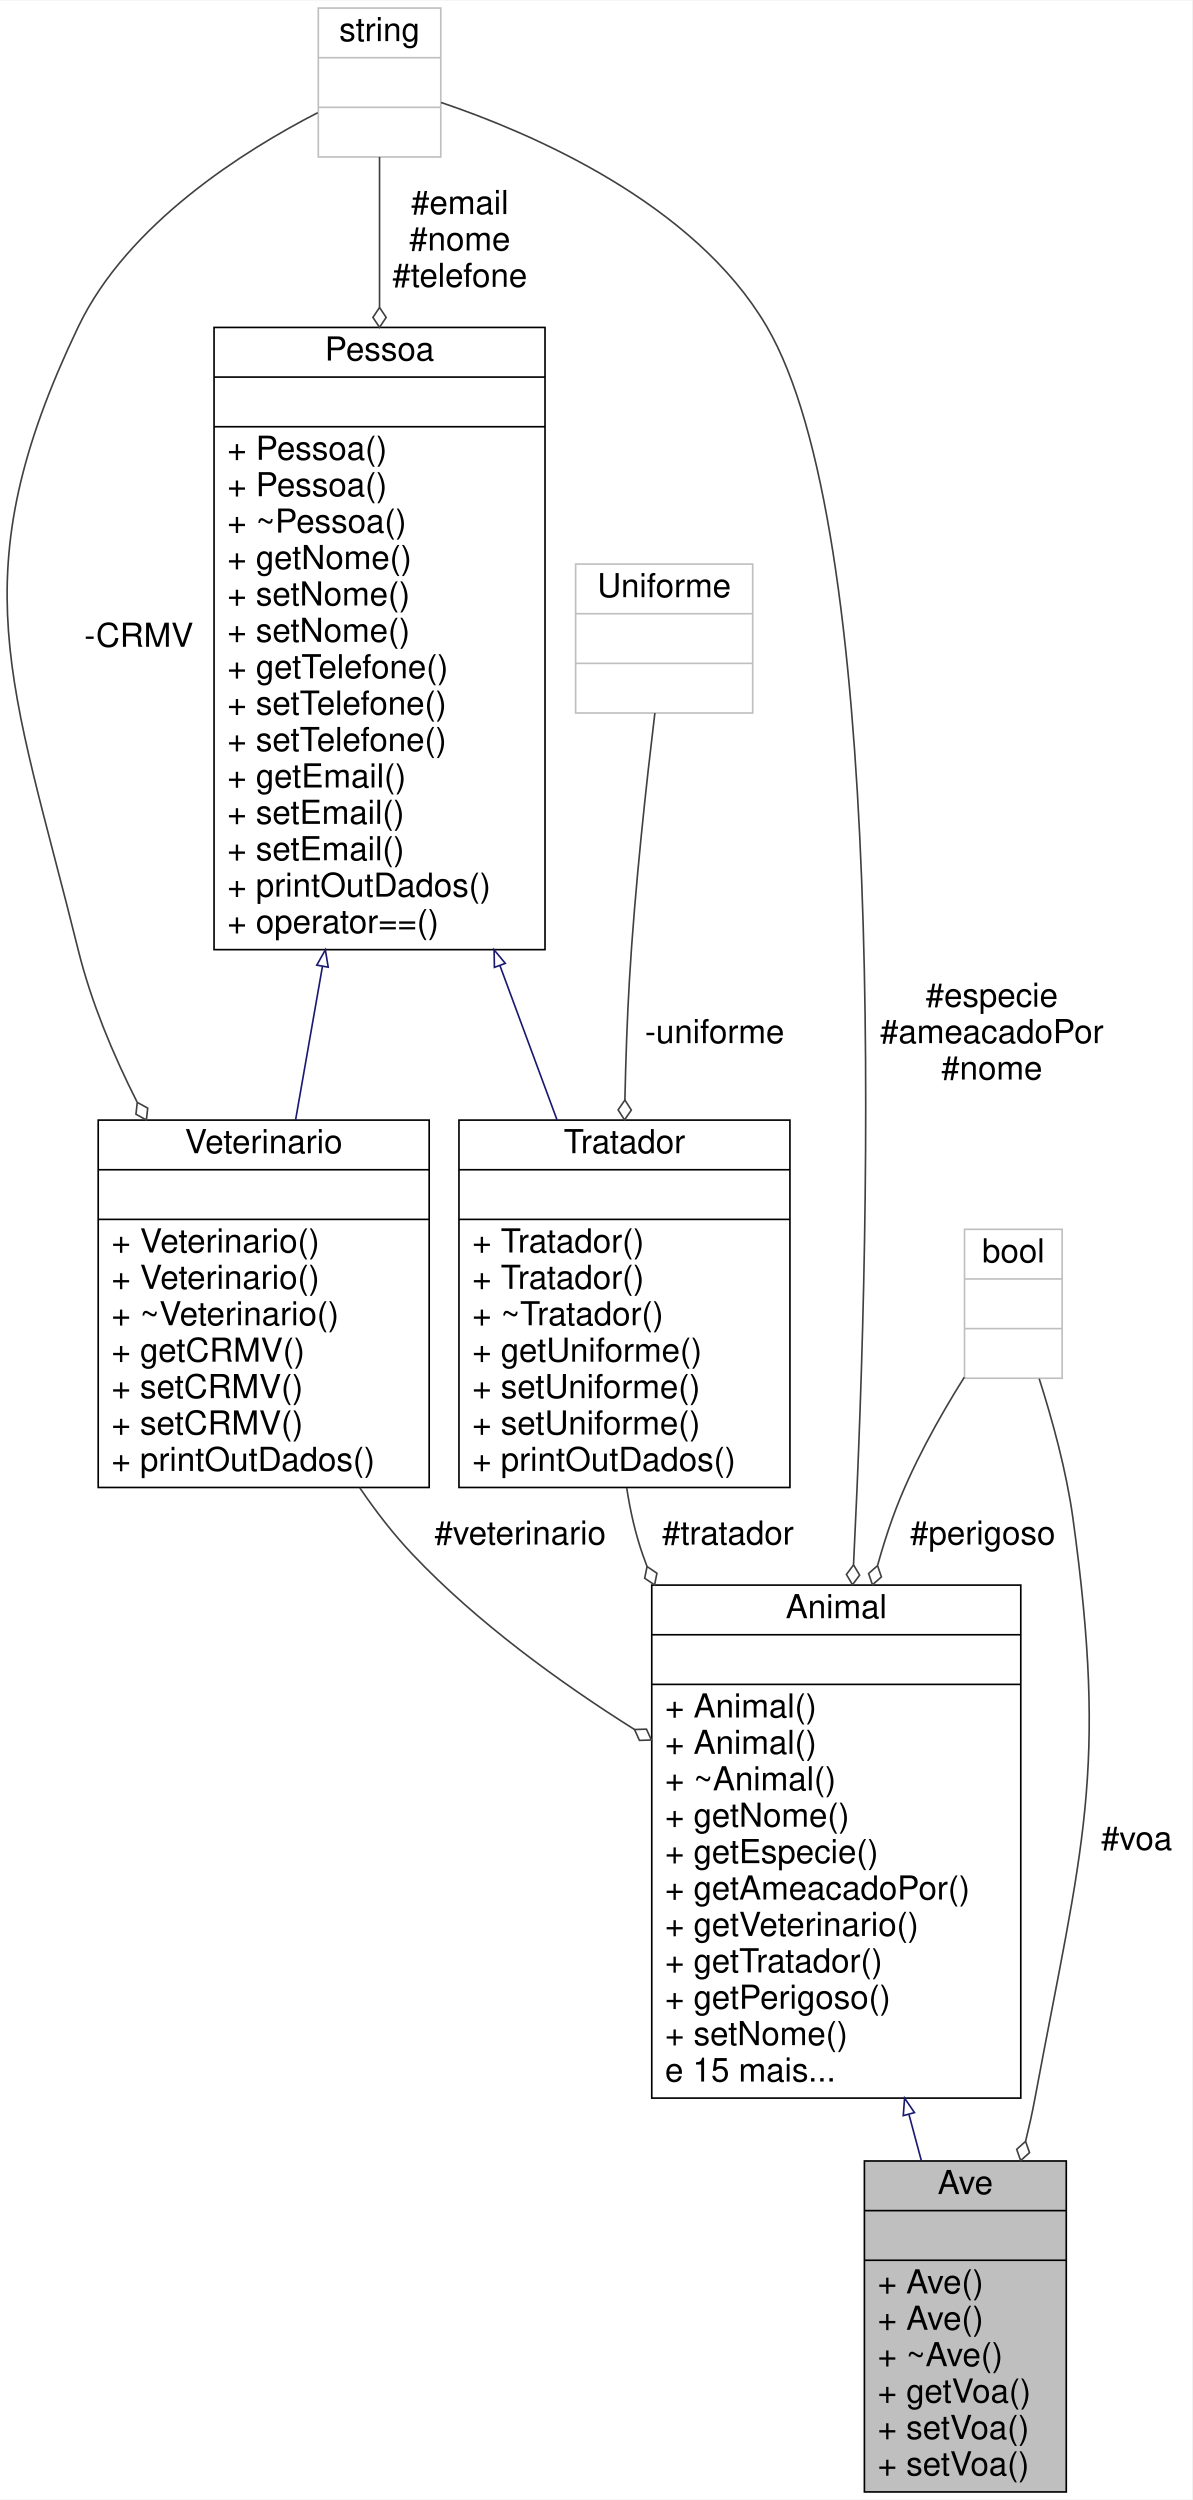
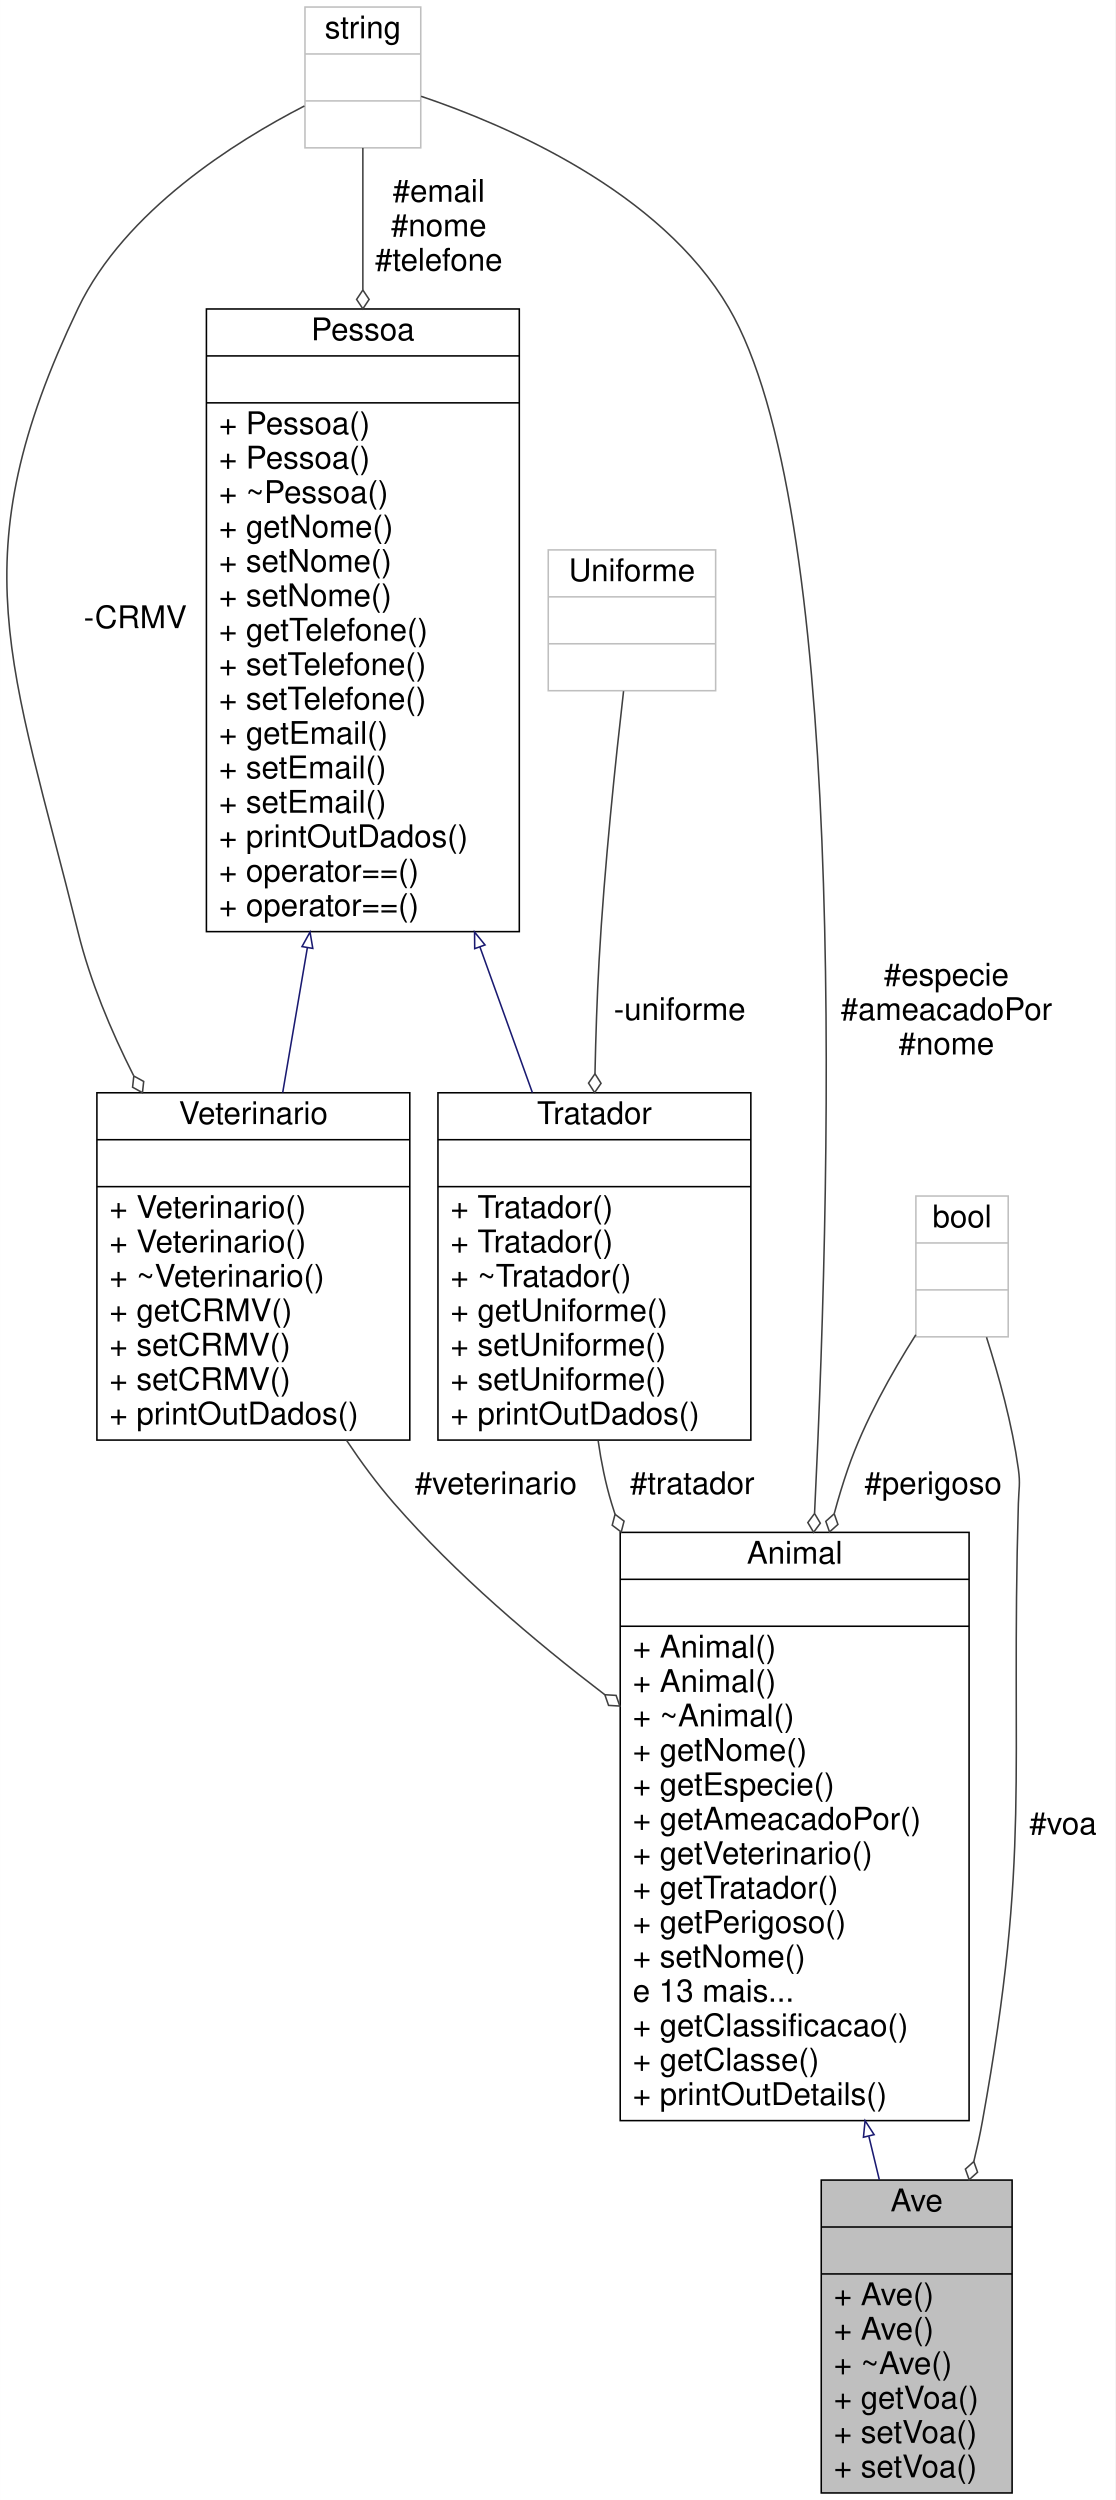
- <svg xmlns="http://www.w3.org/2000/svg" xmlns:xlink="http://www.w3.org/1999/xlink" width="720pt" height="1510pt" viewBox="0.00 0.00 720.35 1510.00">
-   <g id="graph0" class="graph" transform="scale(1 1) rotate(0) translate(4 1506)">
-     <polygon fill="white" stroke="transparent" points="-4,4 -4,-1506 716.35,-1506 716.35,4 -4,4" />
+ <svg xmlns="http://www.w3.org/2000/svg" xmlns:xlink="http://www.w3.org/1999/xlink" width="713pt" height="1598pt" viewBox="0.00 0.00 712.88 1598.00">
+   <g id="graph0" class="graph" transform="scale(1 1) rotate(0) translate(4 1594)">
+     <polygon fill="white" stroke="transparent" points="-4,4 -4,-1594 708.88,-1594 708.88,4 -4,4" />
    <g id="node1" class="node">
      <g id="a_node1">
        <a xlink:title="Classificação base para Aves.">
-           <polygon fill="#bfbfbf" stroke="black" points="518.35,-0.5 518.35,-200.5 640.35,-200.5 640.35,-0.5 518.35,-0.5" />
-           <text text-anchor="middle" x="579.35" y="-180.5" font-family="Helvetica,sans-Serif" font-size="20.00">Ave</text>
-           <polyline fill="none" stroke="black" points="518.35,-170.5 640.35,-170.5 " />
-           <text text-anchor="middle" x="579.35" y="-150.5" font-family="Helvetica,sans-Serif" font-size="20.00"> </text>
-           <polyline fill="none" stroke="black" points="518.35,-140.5 640.35,-140.5 " />
-           <text text-anchor="start" x="526.35" y="-120.5" font-family="Helvetica,sans-Serif" font-size="20.00">+ Ave()</text>
-           <text text-anchor="start" x="526.35" y="-98.5" font-family="Helvetica,sans-Serif" font-size="20.00">+ Ave()</text>
-           <text text-anchor="start" x="526.35" y="-76.5" font-family="Helvetica,sans-Serif" font-size="20.00">+ ~Ave()</text>
-           <text text-anchor="start" x="526.35" y="-54.5" font-family="Helvetica,sans-Serif" font-size="20.00">+ getVoa()</text>
-           <text text-anchor="start" x="526.35" y="-32.5" font-family="Helvetica,sans-Serif" font-size="20.00">+ setVoa()</text>
-           <text text-anchor="start" x="526.35" y="-10.5" font-family="Helvetica,sans-Serif" font-size="20.00">+ setVoa()</text>
+           <polygon fill="#bfbfbf" stroke="black" points="520.88,-0.5 520.88,-200.5 642.88,-200.5 642.88,-0.5 520.88,-0.5" />
+           <text text-anchor="middle" x="581.88" y="-180.5" font-family="Helvetica,sans-Serif" font-size="20.00">Ave</text>
+           <polyline fill="none" stroke="black" points="520.88,-170.5 642.88,-170.5 " />
+           <text text-anchor="middle" x="581.88" y="-150.5" font-family="Helvetica,sans-Serif" font-size="20.00"> </text>
+           <polyline fill="none" stroke="black" points="520.88,-140.5 642.88,-140.5 " />
+           <text text-anchor="start" x="528.88" y="-120.5" font-family="Helvetica,sans-Serif" font-size="20.00">+ Ave()</text>
+           <text text-anchor="start" x="528.88" y="-98.5" font-family="Helvetica,sans-Serif" font-size="20.00">+ Ave()</text>
+           <text text-anchor="start" x="528.88" y="-76.5" font-family="Helvetica,sans-Serif" font-size="20.00">+ ~Ave()</text>
+           <text text-anchor="start" x="528.88" y="-54.5" font-family="Helvetica,sans-Serif" font-size="20.00">+ getVoa()</text>
+           <text text-anchor="start" x="528.88" y="-32.5" font-family="Helvetica,sans-Serif" font-size="20.00">+ setVoa()</text>
+           <text text-anchor="start" x="528.88" y="-10.5" font-family="Helvetica,sans-Serif" font-size="20.00">+ setVoa()</text>
        </a>
      </g>
    </g>
    <g id="node2" class="node">
      <g id="a_node2">
        <a xlink:href="classAnimal.html" target="_top" xlink:title="Implementação base para o cadastro de animais.">
-           <polygon fill="white" stroke="black" points="389.85,-238.5 389.85,-548.5 612.85,-548.5 612.85,-238.5 389.85,-238.5" />
-           <text text-anchor="middle" x="501.35" y="-528.5" font-family="Helvetica,sans-Serif" font-size="20.00">Animal</text>
-           <polyline fill="none" stroke="black" points="389.85,-518.5 612.85,-518.5 " />
-           <text text-anchor="middle" x="501.35" y="-498.5" font-family="Helvetica,sans-Serif" font-size="20.00"> </text>
-           <polyline fill="none" stroke="black" points="389.85,-488.5 612.85,-488.5 " />
-           <text text-anchor="start" x="397.85" y="-468.5" font-family="Helvetica,sans-Serif" font-size="20.00">+ Animal()</text>
-           <text text-anchor="start" x="397.85" y="-446.5" font-family="Helvetica,sans-Serif" font-size="20.00">+ Animal()</text>
-           <text text-anchor="start" x="397.85" y="-424.5" font-family="Helvetica,sans-Serif" font-size="20.00">+ ~Animal()</text>
-           <text text-anchor="start" x="397.85" y="-402.5" font-family="Helvetica,sans-Serif" font-size="20.00">+ getNome()</text>
-           <text text-anchor="start" x="397.85" y="-380.5" font-family="Helvetica,sans-Serif" font-size="20.00">+ getEspecie()</text>
-           <text text-anchor="start" x="397.85" y="-358.5" font-family="Helvetica,sans-Serif" font-size="20.00">+ getAmeacadoPor()</text>
-           <text text-anchor="start" x="397.85" y="-336.5" font-family="Helvetica,sans-Serif" font-size="20.00">+ getVeterinario()</text>
-           <text text-anchor="start" x="397.85" y="-314.5" font-family="Helvetica,sans-Serif" font-size="20.00">+ getTratador()</text>
-           <text text-anchor="start" x="397.85" y="-292.5" font-family="Helvetica,sans-Serif" font-size="20.00">+ getPerigoso()</text>
-           <text text-anchor="start" x="397.85" y="-270.5" font-family="Helvetica,sans-Serif" font-size="20.00">+ setNome()</text>
-           <text text-anchor="start" x="397.85" y="-248.5" font-family="Helvetica,sans-Serif" font-size="20.00">e 15 mais...</text>
+           <polygon fill="white" stroke="black" points="392.38,-238.5 392.38,-614.5 615.38,-614.5 615.38,-238.5 392.38,-238.5" />
+           <text text-anchor="middle" x="503.88" y="-594.5" font-family="Helvetica,sans-Serif" font-size="20.00">Animal</text>
+           <polyline fill="none" stroke="black" points="392.38,-584.5 615.38,-584.5 " />
+           <text text-anchor="middle" x="503.88" y="-564.5" font-family="Helvetica,sans-Serif" font-size="20.00"> </text>
+           <polyline fill="none" stroke="black" points="392.38,-554.5 615.38,-554.5 " />
+           <text text-anchor="start" x="400.38" y="-534.5" font-family="Helvetica,sans-Serif" font-size="20.00">+ Animal()</text>
+           <text text-anchor="start" x="400.38" y="-512.5" font-family="Helvetica,sans-Serif" font-size="20.00">+ Animal()</text>
+           <text text-anchor="start" x="400.38" y="-490.5" font-family="Helvetica,sans-Serif" font-size="20.00">+ ~Animal()</text>
+           <text text-anchor="start" x="400.38" y="-468.5" font-family="Helvetica,sans-Serif" font-size="20.00">+ getNome()</text>
+           <text text-anchor="start" x="400.38" y="-446.5" font-family="Helvetica,sans-Serif" font-size="20.00">+ getEspecie()</text>
+           <text text-anchor="start" x="400.38" y="-424.5" font-family="Helvetica,sans-Serif" font-size="20.00">+ getAmeacadoPor()</text>
+           <text text-anchor="start" x="400.38" y="-402.5" font-family="Helvetica,sans-Serif" font-size="20.00">+ getVeterinario()</text>
+           <text text-anchor="start" x="400.38" y="-380.5" font-family="Helvetica,sans-Serif" font-size="20.00">+ getTratador()</text>
+           <text text-anchor="start" x="400.38" y="-358.5" font-family="Helvetica,sans-Serif" font-size="20.00">+ getPerigoso()</text>
+           <text text-anchor="start" x="400.38" y="-336.5" font-family="Helvetica,sans-Serif" font-size="20.00">+ setNome()</text>
+           <text text-anchor="start" x="400.38" y="-314.5" font-family="Helvetica,sans-Serif" font-size="20.00">e 13 mais...</text>
+           <text text-anchor="start" x="400.38" y="-292.5" font-family="Helvetica,sans-Serif" font-size="20.00">+ getClassificacao()</text>
+           <text text-anchor="start" x="400.38" y="-270.5" font-family="Helvetica,sans-Serif" font-size="20.00">+ getClasse()</text>
+           <text text-anchor="start" x="400.38" y="-248.5" font-family="Helvetica,sans-Serif" font-size="20.00">+ printOutDetails()</text>
        </a>
      </g>
    </g>
    <g id="edge1" class="edge">
-       <path fill="none" stroke="midnightblue" d="M545.29,-228.59C547.82,-219.13 550.33,-209.78 552.76,-200.7" />
-       <polygon fill="none" stroke="midnightblue" points="541.84,-227.91 542.64,-238.48 548.6,-229.73 541.84,-227.91" />
+       <path fill="none" stroke="midnightblue" d="M551.31,-228.5C553.59,-219.02 555.83,-209.71 558,-200.7" />
+       <polygon fill="none" stroke="midnightblue" points="547.85,-227.89 548.91,-238.44 554.66,-229.53 547.85,-227.89" />
    </g>
    <g id="node3" class="node">
      <g id="a_node3">
        <a xlink:href="classTratador.html" target="_top" xlink:title="Implementação dos tratadores.">
-           <polygon fill="white" stroke="black" points="273.35,-607.5 273.35,-829.5 473.35,-829.5 473.35,-607.5 273.35,-607.5" />
-           <text text-anchor="middle" x="373.35" y="-809.5" font-family="Helvetica,sans-Serif" font-size="20.00">Tratador</text>
-           <polyline fill="none" stroke="black" points="273.35,-799.5 473.35,-799.5 " />
-           <text text-anchor="middle" x="373.35" y="-779.5" font-family="Helvetica,sans-Serif" font-size="20.00"> </text>
-           <polyline fill="none" stroke="black" points="273.35,-769.5 473.35,-769.5 " />
-           <text text-anchor="start" x="281.35" y="-749.5" font-family="Helvetica,sans-Serif" font-size="20.00">+ Tratador()</text>
-           <text text-anchor="start" x="281.35" y="-727.5" font-family="Helvetica,sans-Serif" font-size="20.00">+ Tratador()</text>
-           <text text-anchor="start" x="281.35" y="-705.5" font-family="Helvetica,sans-Serif" font-size="20.00">+ ~Tratador()</text>
-           <text text-anchor="start" x="281.35" y="-683.5" font-family="Helvetica,sans-Serif" font-size="20.00">+ getUniforme()</text>
-           <text text-anchor="start" x="281.35" y="-661.5" font-family="Helvetica,sans-Serif" font-size="20.00">+ setUniforme()</text>
-           <text text-anchor="start" x="281.35" y="-639.5" font-family="Helvetica,sans-Serif" font-size="20.00">+ setUniforme()</text>
-           <text text-anchor="start" x="281.35" y="-617.5" font-family="Helvetica,sans-Serif" font-size="20.00">+ printOutDados()</text>
+           <polygon fill="white" stroke="black" points="275.88,-673.5 275.88,-895.5 475.88,-895.5 475.88,-673.5 275.88,-673.5" />
+           <text text-anchor="middle" x="375.88" y="-875.5" font-family="Helvetica,sans-Serif" font-size="20.00">Tratador</text>
+           <polyline fill="none" stroke="black" points="275.88,-865.5 475.88,-865.5 " />
+           <text text-anchor="middle" x="375.88" y="-845.5" font-family="Helvetica,sans-Serif" font-size="20.00"> </text>
+           <polyline fill="none" stroke="black" points="275.88,-835.5 475.88,-835.5 " />
+           <text text-anchor="start" x="283.88" y="-815.5" font-family="Helvetica,sans-Serif" font-size="20.00">+ Tratador()</text>
+           <text text-anchor="start" x="283.88" y="-793.5" font-family="Helvetica,sans-Serif" font-size="20.00">+ Tratador()</text>
+           <text text-anchor="start" x="283.88" y="-771.5" font-family="Helvetica,sans-Serif" font-size="20.00">+ ~Tratador()</text>
+           <text text-anchor="start" x="283.88" y="-749.5" font-family="Helvetica,sans-Serif" font-size="20.00">+ getUniforme()</text>
+           <text text-anchor="start" x="283.88" y="-727.5" font-family="Helvetica,sans-Serif" font-size="20.00">+ setUniforme()</text>
+           <text text-anchor="start" x="283.88" y="-705.5" font-family="Helvetica,sans-Serif" font-size="20.00">+ setUniforme()</text>
+           <text text-anchor="start" x="283.88" y="-683.5" font-family="Helvetica,sans-Serif" font-size="20.00">+ printOutDados()</text>
        </a>
      </g>
    </g>
    <g id="edge2" class="edge">
-       <path fill="none" stroke="#404040" d="M374.72,-607.22C376.83,-593.45 379.92,-579.74 384.35,-567 385.19,-564.6 386.06,-562.2 386.98,-559.8" />
-       <polygon fill="none" stroke="#404040" points="387.01,-559.72 385.58,-552.65 391.55,-548.61 392.98,-555.67 387.01,-559.72" />
-       <text text-anchor="middle" x="435.85" y="-573" font-family="Helvetica,sans-Serif" font-size="20.00"> #tratador</text>
+       <path fill="none" stroke="#404040" d="M378.27,-673.13C380.22,-659.45 382.99,-645.78 386.88,-633 387.58,-630.72 388.3,-628.43 389.05,-626.15" />
+       <polygon fill="none" stroke="#404040" points="389.08,-626.05 387.27,-619.07 393.02,-614.71 394.83,-621.69 389.08,-626.05" />
+       <text text-anchor="middle" x="438.38" y="-639" font-family="Helvetica,sans-Serif" font-size="20.00"> #tratador</text>
    </g>
    <g id="node4" class="node">
      <g id="a_node4">
        <a xlink:href="classPessoa.html" target="_top" xlink:title="Classe base dos funcionarios.">
-           <polygon fill="white" stroke="black" points="125.35,-932.5 125.35,-1308.5 325.35,-1308.5 325.35,-932.5 125.35,-932.5" />
-           <text text-anchor="middle" x="225.35" y="-1288.5" font-family="Helvetica,sans-Serif" font-size="20.00">Pessoa</text>
-           <polyline fill="none" stroke="black" points="125.35,-1278.5 325.35,-1278.5 " />
-           <text text-anchor="middle" x="225.35" y="-1258.5" font-family="Helvetica,sans-Serif" font-size="20.00"> </text>
-           <polyline fill="none" stroke="black" points="125.35,-1248.5 325.35,-1248.5 " />
-           <text text-anchor="start" x="133.35" y="-1228.5" font-family="Helvetica,sans-Serif" font-size="20.00">+ Pessoa()</text>
-           <text text-anchor="start" x="133.35" y="-1206.5" font-family="Helvetica,sans-Serif" font-size="20.00">+ Pessoa()</text>
-           <text text-anchor="start" x="133.35" y="-1184.5" font-family="Helvetica,sans-Serif" font-size="20.00">+ ~Pessoa()</text>
-           <text text-anchor="start" x="133.35" y="-1162.5" font-family="Helvetica,sans-Serif" font-size="20.00">+ getNome()</text>
-           <text text-anchor="start" x="133.35" y="-1140.5" font-family="Helvetica,sans-Serif" font-size="20.00">+ setNome()</text>
-           <text text-anchor="start" x="133.35" y="-1118.5" font-family="Helvetica,sans-Serif" font-size="20.00">+ setNome()</text>
-           <text text-anchor="start" x="133.35" y="-1096.5" font-family="Helvetica,sans-Serif" font-size="20.00">+ getTelefone()</text>
-           <text text-anchor="start" x="133.35" y="-1074.5" font-family="Helvetica,sans-Serif" font-size="20.00">+ setTelefone()</text>
-           <text text-anchor="start" x="133.35" y="-1052.5" font-family="Helvetica,sans-Serif" font-size="20.00">+ setTelefone()</text>
-           <text text-anchor="start" x="133.35" y="-1030.5" font-family="Helvetica,sans-Serif" font-size="20.00">+ getEmail()</text>
-           <text text-anchor="start" x="133.35" y="-1008.5" font-family="Helvetica,sans-Serif" font-size="20.00">+ setEmail()</text>
-           <text text-anchor="start" x="133.35" y="-986.5" font-family="Helvetica,sans-Serif" font-size="20.00">+ setEmail()</text>
-           <text text-anchor="start" x="133.35" y="-964.5" font-family="Helvetica,sans-Serif" font-size="20.00">+ printOutDados()</text>
-           <text text-anchor="start" x="133.35" y="-942.5" font-family="Helvetica,sans-Serif" font-size="20.00">+ operator==()</text>
+           <polygon fill="white" stroke="black" points="127.88,-998.5 127.88,-1396.5 327.88,-1396.5 327.88,-998.5 127.88,-998.5" />
+           <text text-anchor="middle" x="227.88" y="-1376.5" font-family="Helvetica,sans-Serif" font-size="20.00">Pessoa</text>
+           <polyline fill="none" stroke="black" points="127.88,-1366.5 327.88,-1366.5 " />
+           <text text-anchor="middle" x="227.88" y="-1346.5" font-family="Helvetica,sans-Serif" font-size="20.00"> </text>
+           <polyline fill="none" stroke="black" points="127.88,-1336.5 327.88,-1336.5 " />
+           <text text-anchor="start" x="135.88" y="-1316.5" font-family="Helvetica,sans-Serif" font-size="20.00">+ Pessoa()</text>
+           <text text-anchor="start" x="135.88" y="-1294.5" font-family="Helvetica,sans-Serif" font-size="20.00">+ Pessoa()</text>
+           <text text-anchor="start" x="135.88" y="-1272.5" font-family="Helvetica,sans-Serif" font-size="20.00">+ ~Pessoa()</text>
+           <text text-anchor="start" x="135.88" y="-1250.5" font-family="Helvetica,sans-Serif" font-size="20.00">+ getNome()</text>
+           <text text-anchor="start" x="135.88" y="-1228.5" font-family="Helvetica,sans-Serif" font-size="20.00">+ setNome()</text>
+           <text text-anchor="start" x="135.88" y="-1206.5" font-family="Helvetica,sans-Serif" font-size="20.00">+ setNome()</text>
+           <text text-anchor="start" x="135.88" y="-1184.5" font-family="Helvetica,sans-Serif" font-size="20.00">+ getTelefone()</text>
+           <text text-anchor="start" x="135.88" y="-1162.5" font-family="Helvetica,sans-Serif" font-size="20.00">+ setTelefone()</text>
+           <text text-anchor="start" x="135.88" y="-1140.5" font-family="Helvetica,sans-Serif" font-size="20.00">+ setTelefone()</text>
+           <text text-anchor="start" x="135.88" y="-1118.5" font-family="Helvetica,sans-Serif" font-size="20.00">+ getEmail()</text>
+           <text text-anchor="start" x="135.88" y="-1096.5" font-family="Helvetica,sans-Serif" font-size="20.00">+ setEmail()</text>
+           <text text-anchor="start" x="135.88" y="-1074.5" font-family="Helvetica,sans-Serif" font-size="20.00">+ setEmail()</text>
+           <text text-anchor="start" x="135.88" y="-1052.5" font-family="Helvetica,sans-Serif" font-size="20.00">+ printOutDados()</text>
+           <text text-anchor="start" x="135.88" y="-1030.5" font-family="Helvetica,sans-Serif" font-size="20.00">+ operator==()</text>
+           <text text-anchor="start" x="135.88" y="-1008.5" font-family="Helvetica,sans-Serif" font-size="20.00">+ operator==()</text>
        </a>
      </g>
    </g>
    <g id="edge3" class="edge">
-       <path fill="none" stroke="midnightblue" d="M298.1,-922.89C309.96,-890.82 321.87,-858.63 332.6,-829.63" />
-       <polygon fill="none" stroke="midnightblue" points="294.77,-921.79 294.58,-932.38 301.34,-924.22 294.77,-921.79" />
+       <path fill="none" stroke="midnightblue" d="M302.71,-988.7C314.29,-956.55 325.84,-924.48 336.23,-895.62" />
+       <polygon fill="none" stroke="midnightblue" points="299.37,-987.63 299.28,-998.22 305.96,-990 299.37,-987.63" />
    </g>
    <g id="node8" class="node">
      <g id="a_node8">
        <a xlink:href="classVeterinario.html" target="_top" xlink:title="Implementação dos veterinarios.">
-           <polygon fill="white" stroke="black" points="55.35,-607.5 55.35,-829.5 255.35,-829.5 255.35,-607.5 55.35,-607.5" />
-           <text text-anchor="middle" x="155.35" y="-809.5" font-family="Helvetica,sans-Serif" font-size="20.00">Veterinario</text>
-           <polyline fill="none" stroke="black" points="55.35,-799.5 255.35,-799.5 " />
-           <text text-anchor="middle" x="155.35" y="-779.5" font-family="Helvetica,sans-Serif" font-size="20.00"> </text>
-           <polyline fill="none" stroke="black" points="55.35,-769.5 255.35,-769.5 " />
-           <text text-anchor="start" x="63.35" y="-749.5" font-family="Helvetica,sans-Serif" font-size="20.00">+ Veterinario()</text>
-           <text text-anchor="start" x="63.35" y="-727.5" font-family="Helvetica,sans-Serif" font-size="20.00">+ Veterinario()</text>
-           <text text-anchor="start" x="63.35" y="-705.5" font-family="Helvetica,sans-Serif" font-size="20.00">+ ~Veterinario()</text>
-           <text text-anchor="start" x="63.35" y="-683.5" font-family="Helvetica,sans-Serif" font-size="20.00">+ getCRMV()</text>
-           <text text-anchor="start" x="63.35" y="-661.5" font-family="Helvetica,sans-Serif" font-size="20.00">+ setCRMV()</text>
-           <text text-anchor="start" x="63.35" y="-639.5" font-family="Helvetica,sans-Serif" font-size="20.00">+ setCRMV()</text>
-           <text text-anchor="start" x="63.35" y="-617.5" font-family="Helvetica,sans-Serif" font-size="20.00">+ printOutDados()</text>
+           <polygon fill="white" stroke="black" points="57.88,-673.5 57.88,-895.5 257.88,-895.5 257.88,-673.5 57.88,-673.5" />
+           <text text-anchor="middle" x="157.88" y="-875.5" font-family="Helvetica,sans-Serif" font-size="20.00">Veterinario</text>
+           <polyline fill="none" stroke="black" points="57.88,-865.5 257.88,-865.5 " />
+           <text text-anchor="middle" x="157.88" y="-845.5" font-family="Helvetica,sans-Serif" font-size="20.00"> </text>
+           <polyline fill="none" stroke="black" points="57.88,-835.5 257.88,-835.5 " />
+           <text text-anchor="start" x="65.88" y="-815.5" font-family="Helvetica,sans-Serif" font-size="20.00">+ Veterinario()</text>
+           <text text-anchor="start" x="65.88" y="-793.5" font-family="Helvetica,sans-Serif" font-size="20.00">+ Veterinario()</text>
+           <text text-anchor="start" x="65.88" y="-771.5" font-family="Helvetica,sans-Serif" font-size="20.00">+ ~Veterinario()</text>
+           <text text-anchor="start" x="65.88" y="-749.5" font-family="Helvetica,sans-Serif" font-size="20.00">+ getCRMV()</text>
+           <text text-anchor="start" x="65.88" y="-727.5" font-family="Helvetica,sans-Serif" font-size="20.00">+ setCRMV()</text>
+           <text text-anchor="start" x="65.88" y="-705.5" font-family="Helvetica,sans-Serif" font-size="20.00">+ setCRMV()</text>
+           <text text-anchor="start" x="65.88" y="-683.5" font-family="Helvetica,sans-Serif" font-size="20.00">+ printOutDados()</text>
        </a>
      </g>
    </g>
    <g id="edge9" class="edge">
-       <path fill="none" stroke="midnightblue" d="M190.87,-922.48C185.28,-890.55 179.68,-858.51 174.62,-829.63" />
-       <polygon fill="none" stroke="midnightblue" points="187.43,-923.14 192.61,-932.38 194.33,-921.93 187.43,-923.14" />
+       <path fill="none" stroke="midnightblue" d="M192.42,-988.29C186.97,-956.28 181.53,-924.35 176.64,-895.62" />
+       <polygon fill="none" stroke="midnightblue" points="188.98,-988.95 194.11,-998.22 195.88,-987.78 188.98,-988.95" />
    </g>
    <g id="node5" class="node">
      <g id="a_node5">
        <a xlink:title=" ">
-           <polygon fill="white" stroke="#bfbfbf" points="188.35,-1411.5 188.35,-1501.5 262.35,-1501.5 262.35,-1411.5 188.35,-1411.5" />
-           <text text-anchor="middle" x="225.35" y="-1481.5" font-family="Helvetica,sans-Serif" font-size="20.00">string</text>
-           <polyline fill="none" stroke="#bfbfbf" points="188.35,-1471.5 262.35,-1471.5 " />
-           <text text-anchor="middle" x="225.35" y="-1451.5" font-family="Helvetica,sans-Serif" font-size="20.00"> </text>
-           <polyline fill="none" stroke="#bfbfbf" points="188.35,-1441.5 262.35,-1441.5 " />
-           <text text-anchor="middle" x="225.35" y="-1421.5" font-family="Helvetica,sans-Serif" font-size="20.00"> </text>
+           <polygon fill="white" stroke="#bfbfbf" points="190.88,-1499.5 190.88,-1589.5 264.88,-1589.5 264.88,-1499.5 190.88,-1499.5" />
+           <text text-anchor="middle" x="227.88" y="-1569.5" font-family="Helvetica,sans-Serif" font-size="20.00">string</text>
+           <polyline fill="none" stroke="#bfbfbf" points="190.88,-1559.5 264.88,-1559.5 " />
+           <text text-anchor="middle" x="227.88" y="-1539.5" font-family="Helvetica,sans-Serif" font-size="20.00"> </text>
+           <polyline fill="none" stroke="#bfbfbf" points="190.88,-1529.5 264.88,-1529.5 " />
+           <text text-anchor="middle" x="227.88" y="-1509.5" font-family="Helvetica,sans-Serif" font-size="20.00"> </text>
        </a>
      </g>
    </g>
    <g id="edge7" class="edge">
-       <path fill="none" stroke="#404040" d="M262.56,-1444.43C316.72,-1426.12 415.57,-1383.89 459.35,-1309 531.01,-1186.42 523.1,-789.45 511.78,-560.84" />
-       <polygon fill="none" stroke="#404040" points="511.78,-560.72 507.48,-554.92 511.17,-548.73 515.47,-554.52 511.78,-560.72" />
-       <text text-anchor="middle" x="595.35" y="-898" font-family="Helvetica,sans-Serif" font-size="20.00"> #especie</text>
-       <text text-anchor="middle" x="595.35" y="-876" font-family="Helvetica,sans-Serif" font-size="20.00">#ameacadoPor</text>
-       <text text-anchor="middle" x="595.35" y="-854" font-family="Helvetica,sans-Serif" font-size="20.00">#nome</text>
+       <path fill="none" stroke="#404040" d="M265.12,-1532.44C319.31,-1514.15 418.2,-1471.95 461.88,-1397 535.32,-1270.99 528.63,-871.96 516.61,-626.85" />
+       <polygon fill="none" stroke="#404040" points="516.6,-626.56 512.3,-620.77 516,-614.57 520.29,-620.37 516.6,-626.56" />
+       <text text-anchor="middle" x="600.88" y="-964" font-family="Helvetica,sans-Serif" font-size="20.00"> #especie</text>
+       <text text-anchor="middle" x="600.88" y="-942" font-family="Helvetica,sans-Serif" font-size="20.00">#ameacadoPor</text>
+       <text text-anchor="middle" x="600.88" y="-920" font-family="Helvetica,sans-Serif" font-size="20.00">#nome</text>
    </g>
    <g id="edge4" class="edge">
-       <path fill="none" stroke="#404040" d="M225.35,-1411.49C225.35,-1387.09 225.35,-1354.83 225.35,-1320.7" />
-       <polygon fill="none" stroke="#404040" points="225.35,-1320.56 221.35,-1314.56 225.35,-1308.56 229.35,-1314.56 225.35,-1320.56" />
-       <text text-anchor="middle" x="273.85" y="-1377" font-family="Helvetica,sans-Serif" font-size="20.00"> #email</text>
-       <text text-anchor="middle" x="273.85" y="-1355" font-family="Helvetica,sans-Serif" font-size="20.00">#nome</text>
-       <text text-anchor="middle" x="273.85" y="-1333" font-family="Helvetica,sans-Serif" font-size="20.00">#telefone</text>
+       <path fill="none" stroke="#404040" d="M227.88,-1499.46C227.88,-1475.16 227.88,-1443.03 227.88,-1408.8" />
+       <polygon fill="none" stroke="#404040" points="227.88,-1408.62 223.88,-1402.62 227.88,-1396.62 231.88,-1402.62 227.88,-1408.62" />
+       <text text-anchor="middle" x="276.38" y="-1465" font-family="Helvetica,sans-Serif" font-size="20.00"> #email</text>
+       <text text-anchor="middle" x="276.38" y="-1443" font-family="Helvetica,sans-Serif" font-size="20.00">#nome</text>
+       <text text-anchor="middle" x="276.38" y="-1421" font-family="Helvetica,sans-Serif" font-size="20.00">#telefone</text>
    </g>
    <g id="edge10" class="edge">
-       <path fill="none" stroke="#404040" d="M188,-1438.27C144.03,-1415.65 73.22,-1371.38 43.35,-1309 -29,-1157.87 3.11,-1094.65 43.35,-932 51.03,-900.95 64.17,-869.43 78.79,-840.51" />
-       <polygon fill="none" stroke="#404040" points="78.95,-840.21 78.15,-833.05 84.46,-829.56 85.26,-836.73 78.95,-840.21" />
-       <text text-anchor="middle" x="79.85" y="-1115.5" font-family="Helvetica,sans-Serif" font-size="20.00"> -CRMV</text>
+       <path fill="none" stroke="#404040" d="M190.53,-1526.27C146.56,-1503.65 75.75,-1459.38 45.88,-1397 -30.7,-1237.05 3.29,-1170.14 45.88,-998 53.56,-966.95 66.7,-935.43 81.32,-906.51" />
+       <polygon fill="none" stroke="#404040" points="81.48,-906.21 80.68,-899.05 86.99,-895.56 87.79,-902.73 81.48,-906.21" />
+       <text text-anchor="middle" x="82.38" y="-1192.5" font-family="Helvetica,sans-Serif" font-size="20.00"> -CRMV</text>
    </g>
    <g id="node6" class="node">
      <g id="a_node6">
        <a xlink:title=" ">
-           <polygon fill="white" stroke="#bfbfbf" points="343.85,-1075.5 343.85,-1165.5 450.85,-1165.5 450.85,-1075.5 343.85,-1075.5" />
-           <text text-anchor="middle" x="397.35" y="-1145.5" font-family="Helvetica,sans-Serif" font-size="20.00">Uniforme</text>
-           <polyline fill="none" stroke="#bfbfbf" points="343.85,-1135.5 450.85,-1135.5 " />
-           <text text-anchor="middle" x="397.35" y="-1115.5" font-family="Helvetica,sans-Serif" font-size="20.00"> </text>
-           <polyline fill="none" stroke="#bfbfbf" points="343.85,-1105.5 450.85,-1105.5 " />
-           <text text-anchor="middle" x="397.35" y="-1085.5" font-family="Helvetica,sans-Serif" font-size="20.00"> </text>
+           <polygon fill="white" stroke="#bfbfbf" points="346.38,-1152.5 346.38,-1242.5 453.38,-1242.5 453.38,-1152.5 346.38,-1152.5" />
+           <text text-anchor="middle" x="399.88" y="-1222.5" font-family="Helvetica,sans-Serif" font-size="20.00">Uniforme</text>
+           <polyline fill="none" stroke="#bfbfbf" points="346.38,-1212.5 453.38,-1212.5 " />
+           <text text-anchor="middle" x="399.88" y="-1192.5" font-family="Helvetica,sans-Serif" font-size="20.00"> </text>
+           <polyline fill="none" stroke="#bfbfbf" points="346.38,-1182.5 453.38,-1182.5 " />
+           <text text-anchor="middle" x="399.88" y="-1162.5" font-family="Helvetica,sans-Serif" font-size="20.00"> </text>
        </a>
      </g>
    </g>
    <g id="edge5" class="edge">
-       <path fill="none" stroke="#404040" d="M391.74,-1075.49C386.71,-1033.94 379.63,-969.85 376.35,-914 374.98,-890.64 374.13,-865.67 373.62,-841.69" />
-       <polygon fill="none" stroke="#404040" points="373.62,-841.62 369.51,-835.7 373.39,-829.62 377.51,-835.55 373.62,-841.62" />
-       <text text-anchor="middle" x="427.85" y="-876" font-family="Helvetica,sans-Serif" font-size="20.00"> -uniforme</text>
+       <path fill="none" stroke="#404040" d="M394.52,-1152.21C389.49,-1108.51 382.23,-1039.76 378.88,-980 377.57,-956.64 376.75,-931.67 376.25,-907.68" />
+       <polygon fill="none" stroke="#404040" points="376.25,-907.62 372.13,-901.69 376.02,-895.62 380.13,-901.54 376.25,-907.62" />
+       <text text-anchor="middle" x="430.38" y="-942" font-family="Helvetica,sans-Serif" font-size="20.00"> -uniforme</text>
    </g>
    <g id="node7" class="node">
      <g id="a_node7">
        <a xlink:title=" ">
-           <polygon fill="white" stroke="#bfbfbf" points="578.85,-673.5 578.85,-763.5 637.85,-763.5 637.85,-673.5 578.85,-673.5" />
-           <text text-anchor="middle" x="608.35" y="-743.5" font-family="Helvetica,sans-Serif" font-size="20.00">bool</text>
-           <polyline fill="none" stroke="#bfbfbf" points="578.85,-733.5 637.85,-733.5 " />
-           <text text-anchor="middle" x="608.35" y="-713.5" font-family="Helvetica,sans-Serif" font-size="20.00"> </text>
-           <polyline fill="none" stroke="#bfbfbf" points="578.85,-703.5 637.85,-703.5 " />
-           <text text-anchor="middle" x="608.35" y="-683.5" font-family="Helvetica,sans-Serif" font-size="20.00"> </text>
+           <polygon fill="white" stroke="#bfbfbf" points="581.38,-739.5 581.38,-829.5 640.38,-829.5 640.38,-739.5 581.38,-739.5" />
+           <text text-anchor="middle" x="610.88" y="-809.5" font-family="Helvetica,sans-Serif" font-size="20.00">bool</text>
+           <polyline fill="none" stroke="#bfbfbf" points="581.38,-799.5 640.38,-799.5 " />
+           <text text-anchor="middle" x="610.88" y="-779.5" font-family="Helvetica,sans-Serif" font-size="20.00"> </text>
+           <polyline fill="none" stroke="#bfbfbf" points="581.38,-769.5 640.38,-769.5 " />
+           <text text-anchor="middle" x="610.88" y="-749.5" font-family="Helvetica,sans-Serif" font-size="20.00"> </text>
        </a>
      </g>
    </g>
    <g id="edge11" class="edge">
-       <path fill="none" stroke="#404040" d="M623.98,-673.24C631.8,-648.75 640.42,-617.58 644.35,-589 665.64,-434.12 649.98,-391.69 621.35,-238 619.79,-229.62 617.89,-221.03 615.77,-212.44" />
-       <polygon fill="none" stroke="#404040" points="615.75,-212.36 610.38,-207.55 612.76,-200.74 618.13,-205.55 615.75,-212.36" />
-       <text text-anchor="middle" x="682.85" y="-388.5" font-family="Helvetica,sans-Serif" font-size="20.00"> #voa</text>
+       <path fill="none" stroke="#404040" d="M626.51,-739.24C634.33,-714.75 642.95,-683.58 646.88,-655 648.21,-645.31 647.17,-642.77 646.88,-633 641.77,-457.22 655.07,-411.06 623.88,-238 622.37,-229.61 620.51,-221.02 618.41,-212.42" />
+       <polygon fill="none" stroke="#404040" points="618.39,-212.34 613.03,-207.51 615.43,-200.71 620.79,-205.54 618.39,-212.34" />
+       <text text-anchor="middle" x="675.38" y="-421.5" font-family="Helvetica,sans-Serif" font-size="20.00"> #voa</text>
    </g>
    <g id="edge6" class="edge">
-       <path fill="none" stroke="#404040" d="M578.72,-674.12C563.57,-650.03 546.11,-618.94 535.35,-589 532.06,-579.83 529.07,-570.29 526.37,-560.59" />
-       <polygon fill="none" stroke="#404040" points="526.29,-560.28 520.89,-555.5 523.22,-548.68 528.62,-553.45 526.29,-560.28" />
-       <text text-anchor="middle" x="589.85" y="-573" font-family="Helvetica,sans-Serif" font-size="20.00"> #perigoso</text>
+       <path fill="none" stroke="#404040" d="M581.32,-740.81C566,-716.66 548.35,-685.32 537.88,-655 534.71,-645.81 531.83,-636.31 529.22,-626.64" />
+       <polygon fill="none" stroke="#404040" points="529.16,-626.39 523.79,-621.58 526.17,-614.77 531.54,-619.59 529.16,-626.39" />
+       <text text-anchor="middle" x="592.38" y="-639" font-family="Helvetica,sans-Serif" font-size="20.00"> #perigoso</text>
    </g>
    <g id="edge8" class="edge">
-       <path fill="none" stroke="#404040" d="M213.38,-607.34C223.11,-593.03 233.84,-579.16 245.35,-567 283.99,-526.22 333.9,-489.91 379.39,-461.26" />
-       <polygon fill="none" stroke="#404040" points="379.43,-461.23 382.42,-454.66 389.62,-454.89 386.64,-461.45 379.43,-461.23" />
-       <text text-anchor="middle" x="310.35" y="-573" font-family="Helvetica,sans-Serif" font-size="20.00"> #veterinario</text>
+       <path fill="none" stroke="#404040" d="M217.39,-673.42C226.83,-659.26 237.08,-645.4 247.88,-633 287.11,-587.97 337.12,-545.37 382.52,-510.75" />
+       <polygon fill="none" stroke="#404040" points="382.55,-510.73 384.93,-503.92 392.13,-503.49 389.75,-510.3 382.55,-510.73" />
+       <text text-anchor="middle" x="312.88" y="-639" font-family="Helvetica,sans-Serif" font-size="20.00"> #veterinario</text>
    </g>
  </g>
</svg>
